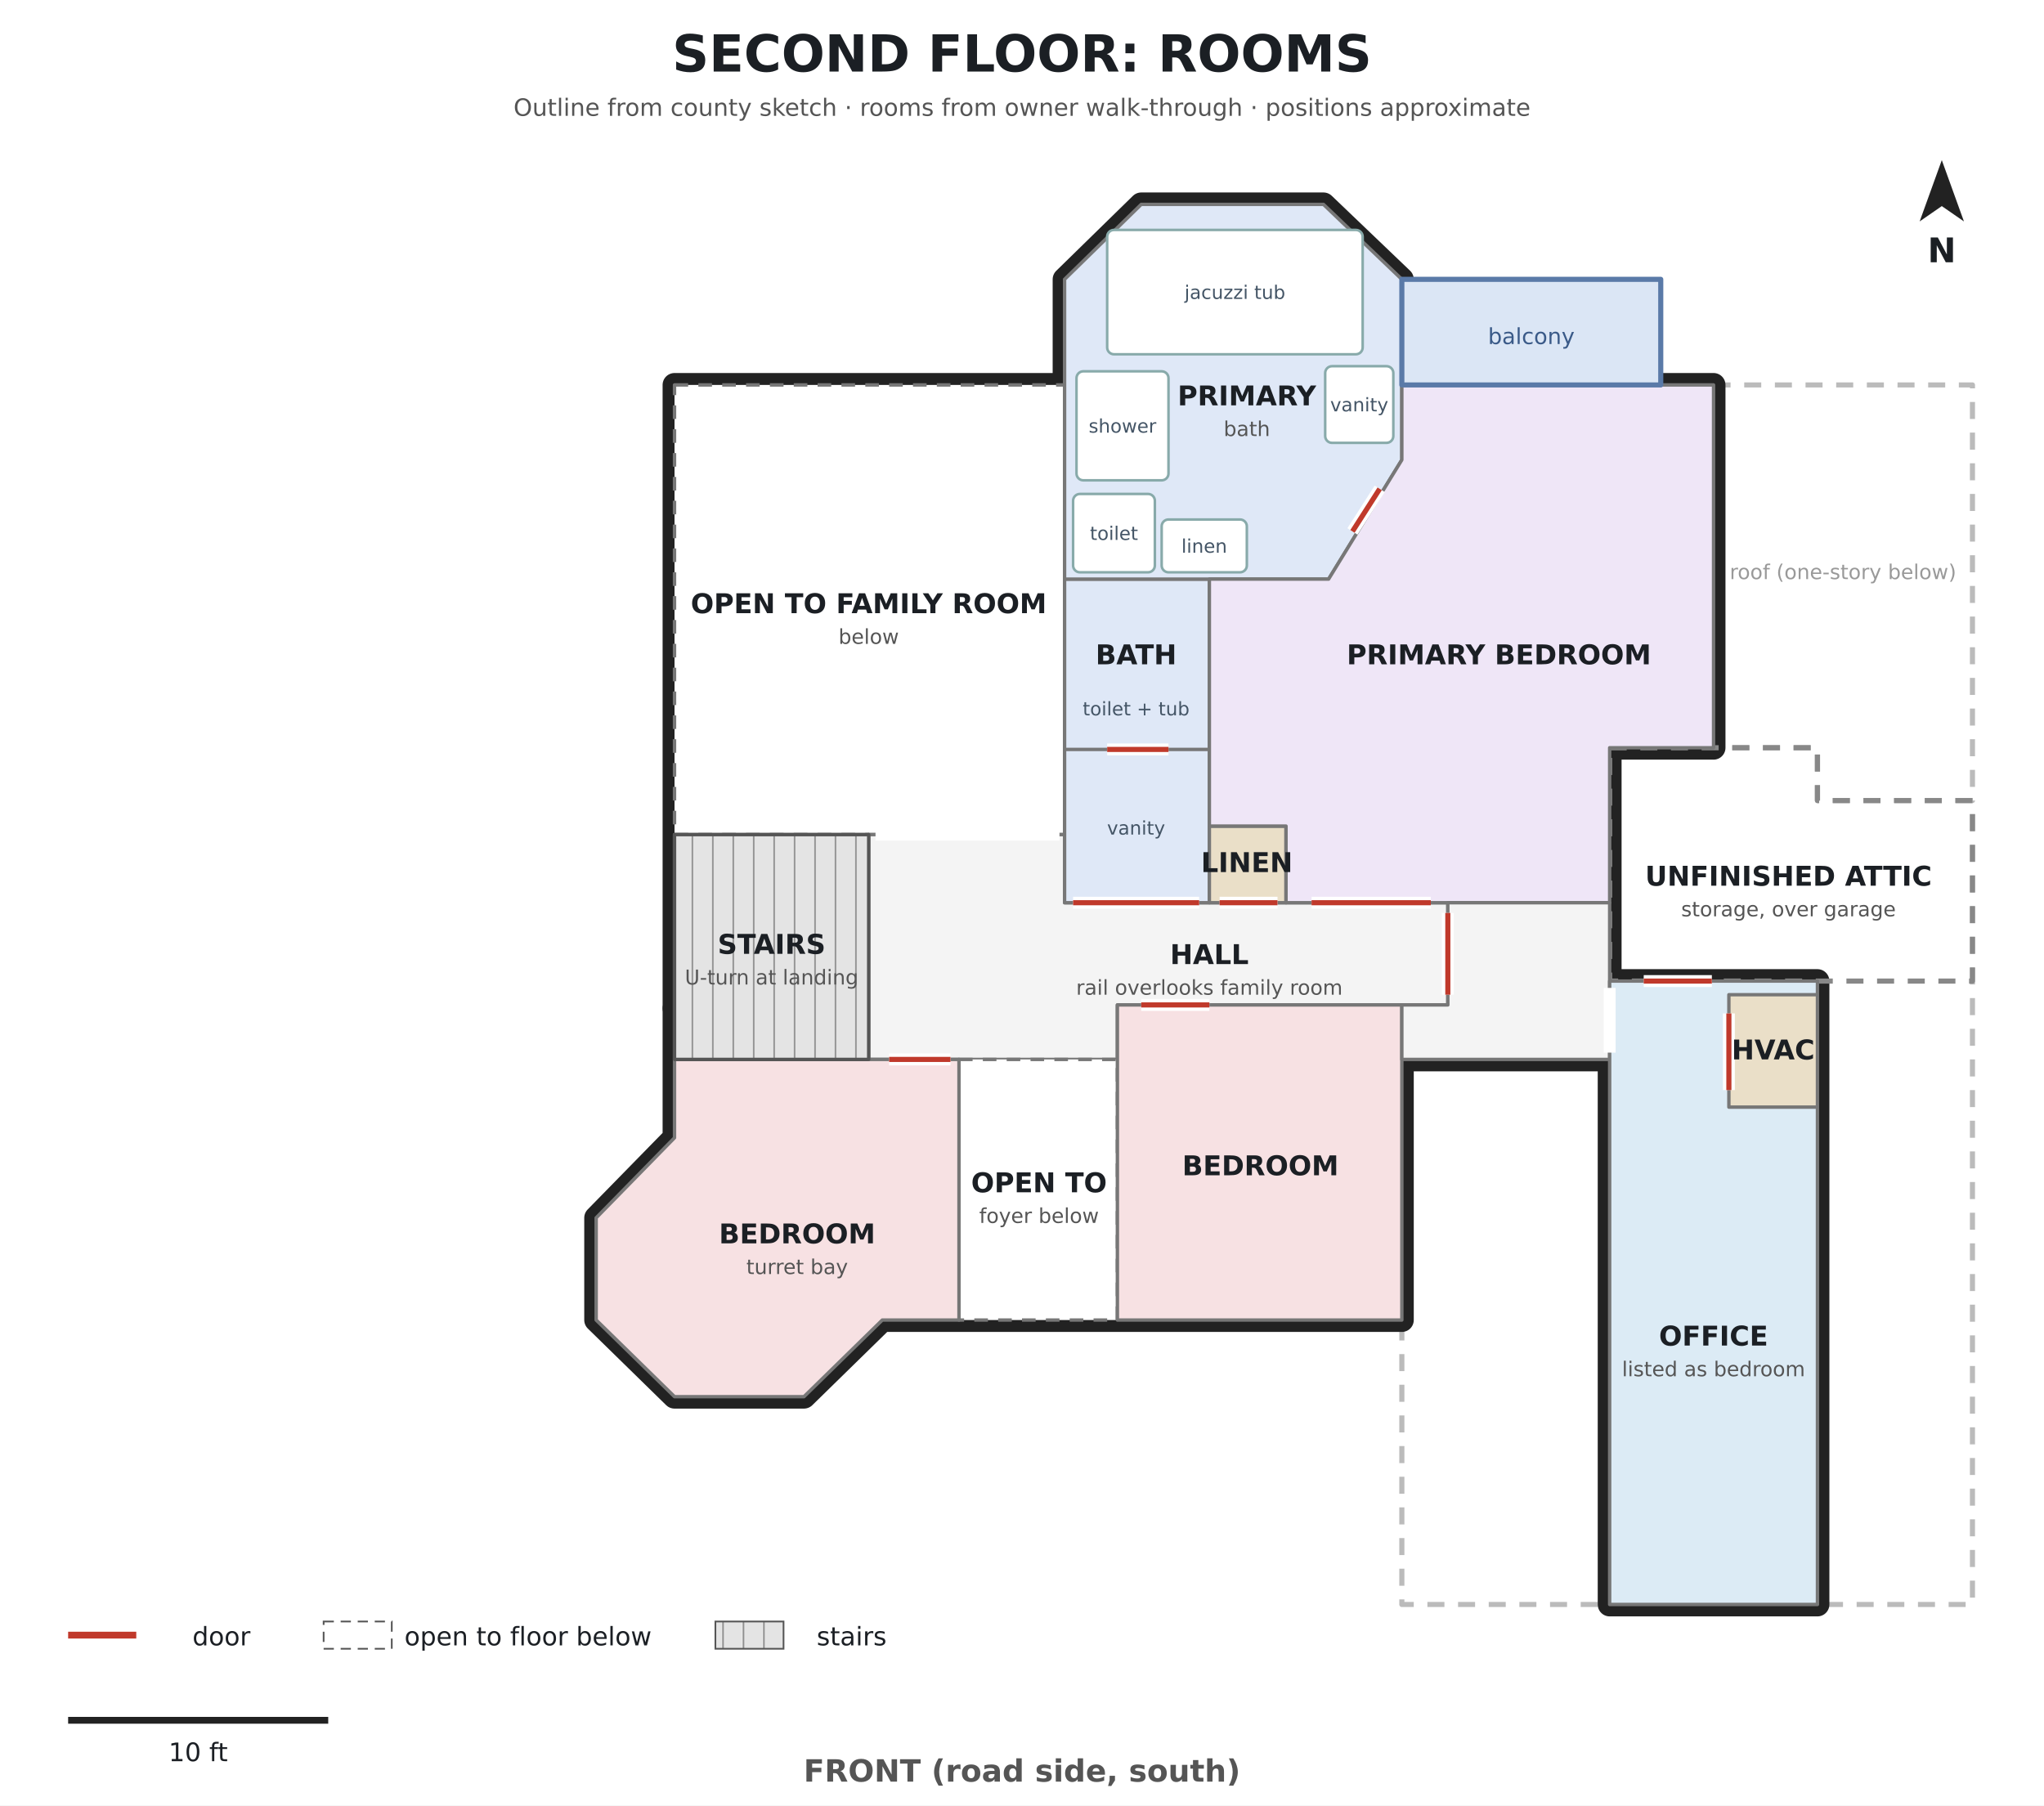
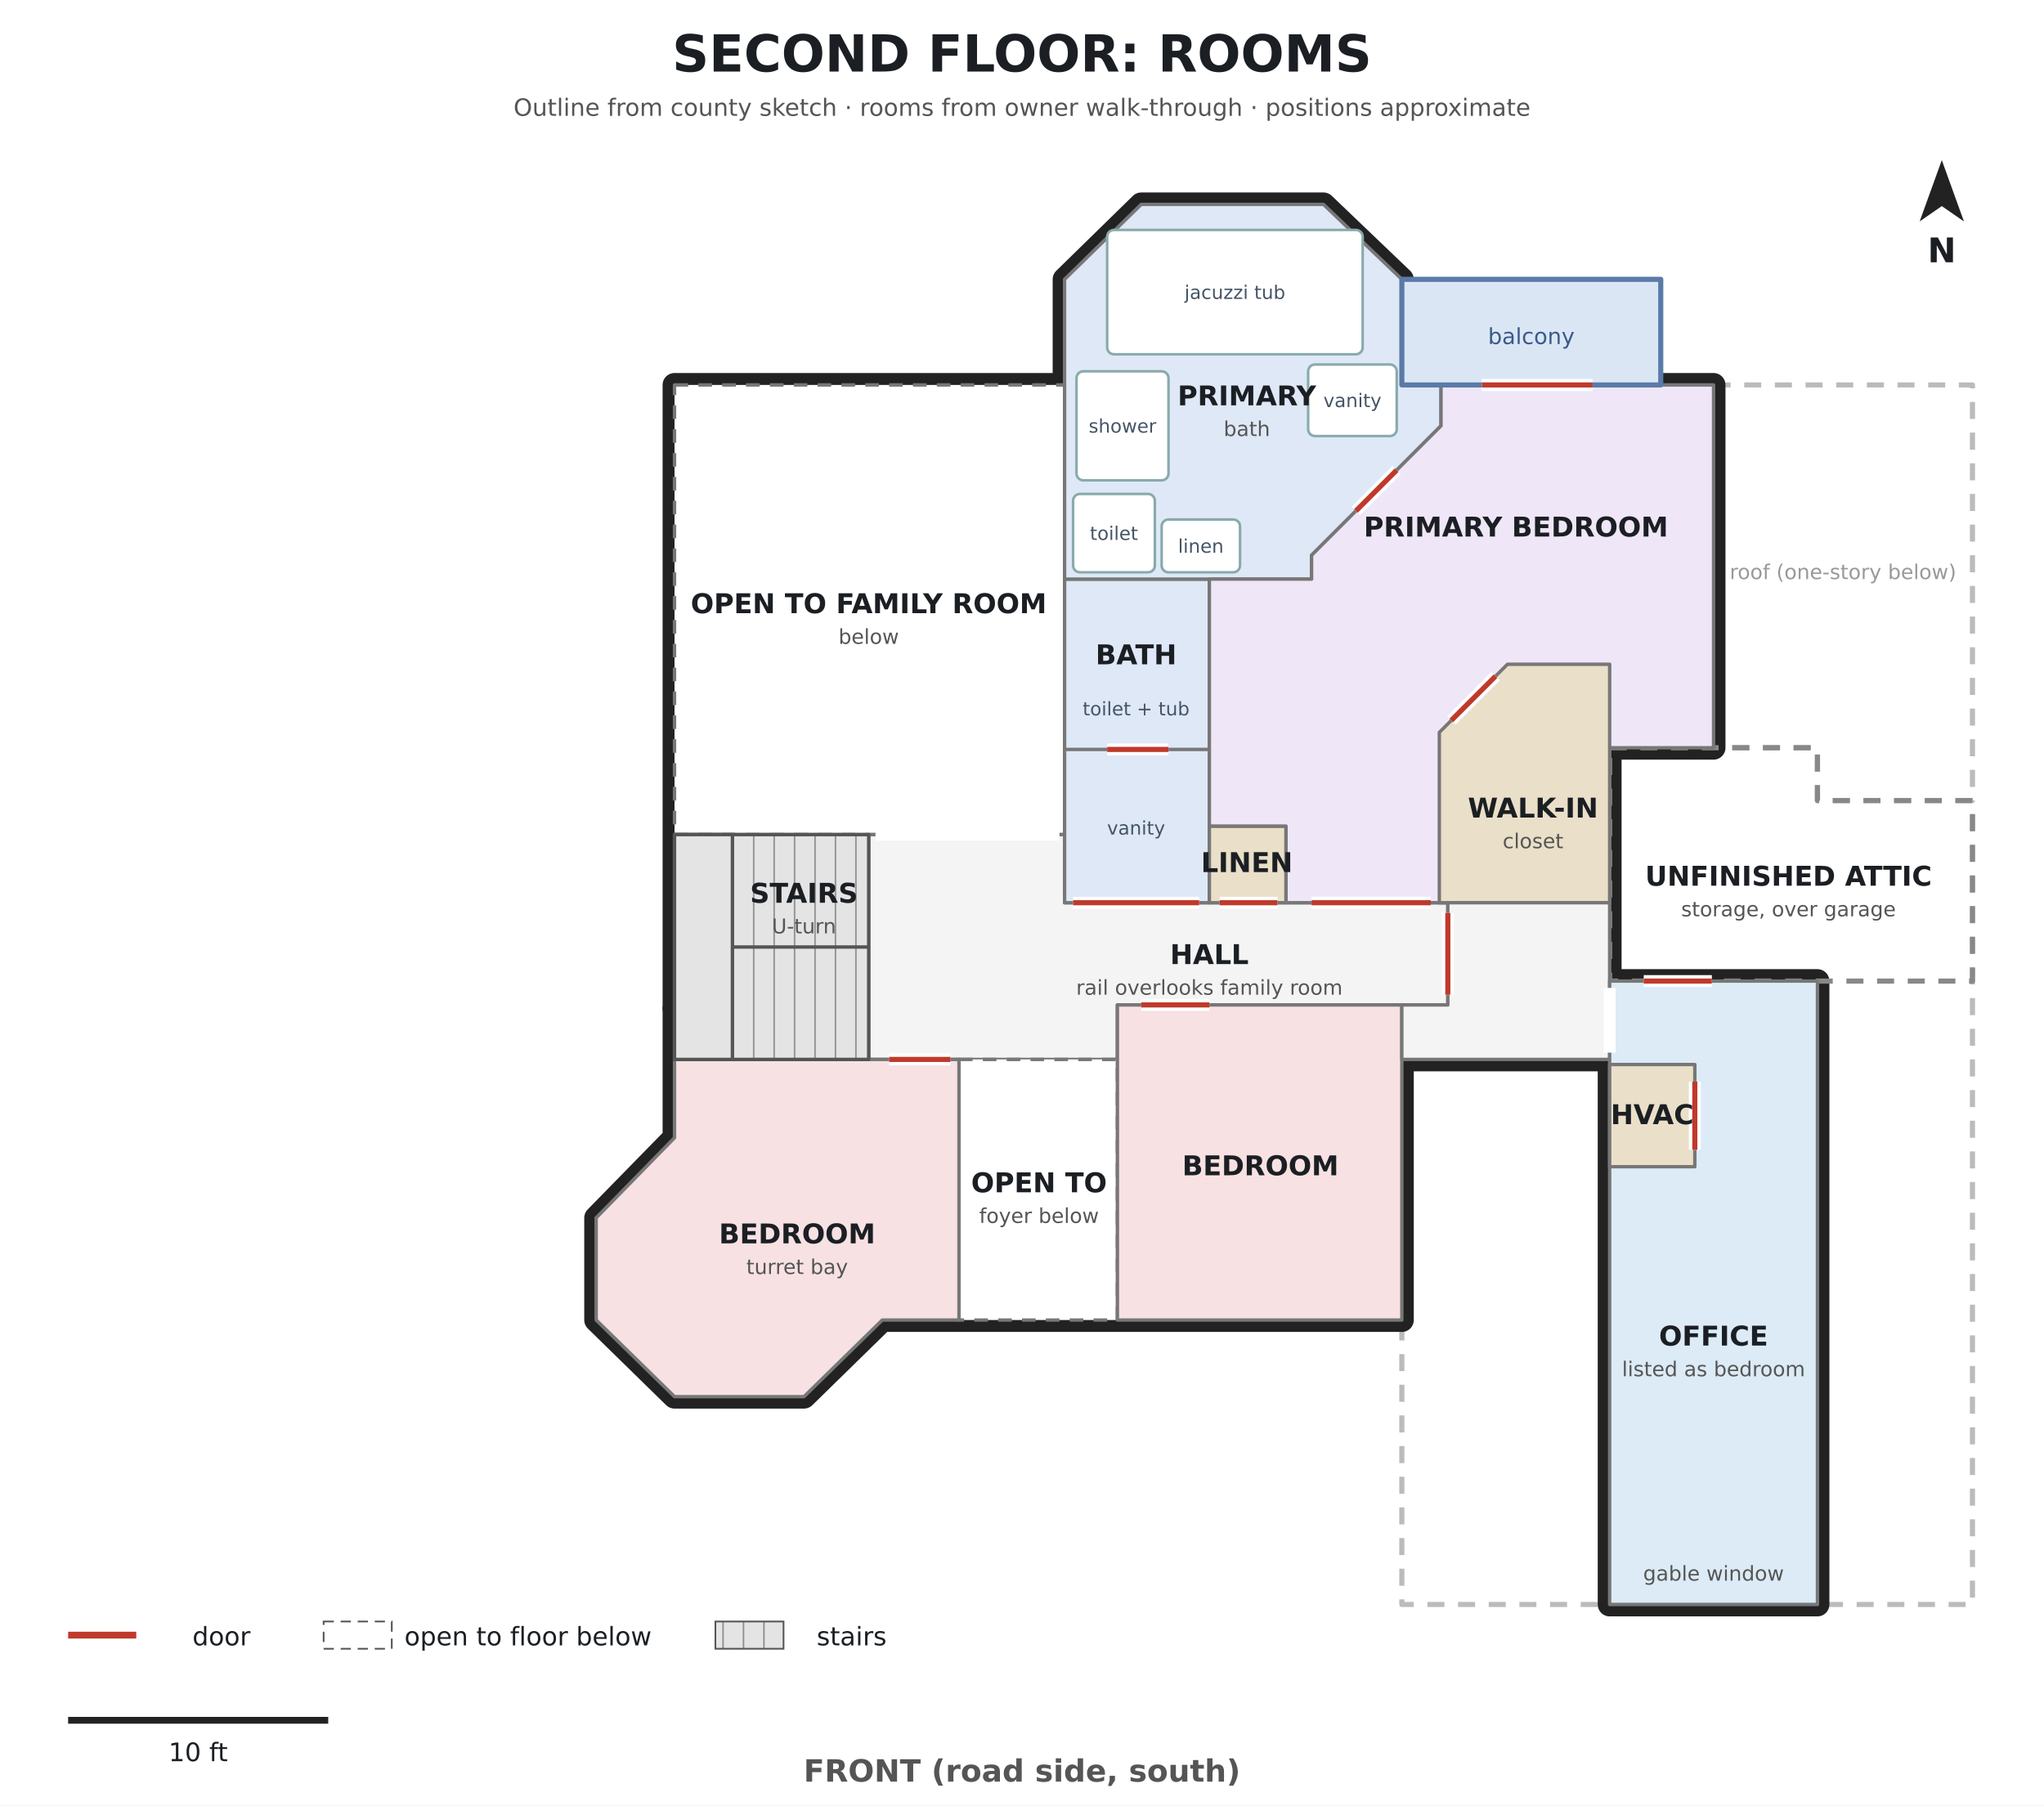
<svg xmlns="http://www.w3.org/2000/svg" viewBox="0 0 1200 1060" width="1200" height="1060" font-family="DejaVu Sans, Arial, sans-serif">
  <defs>
    <pattern id="st" width="12" height="12" patternUnits="userSpaceOnUse">
      <rect width="12" height="12" fill="#e4e4e4" />
      <line x1="0" y1="0" x2="0" y2="12" stroke="#999" stroke-width="2" />
    </pattern>
  </defs>
  <rect width="1200" height="1060" fill="#fff" />
  <text x="600.0" y="42" font-size="30" font-weight="bold" fill="#1b1f24" text-anchor="middle">SECOND FLOOR: ROOMS</text>
  <text x="600.0" y="68" font-size="14" font-weight="normal" fill="#555" text-anchor="middle">Outline from county sketch · rooms from owner walk-through · positions approximate</text>
  <g transform="translate(10,90)">
    <polygon points="935,349 1057,349 1057,380 1148,380 1148,852 813,852 813,532 935,532" fill="none" stroke="#bbb" stroke-width="3" stroke-linejoin="round" stroke-dasharray="10 8" />
    <polygon points="996,136 1148,136 1148,380 1057,380 1057,349 996,349" fill="none" stroke="#bbb" stroke-width="3" stroke-linejoin="round" stroke-dasharray="10 8" />
    <text x="1072" y="250" font-size="12" font-weight="normal" fill="#999" text-anchor="middle">roof (one-story below)</text>
    <polygon points="615,74 660,30 767,30 813,74 813,136 996,136 996,349 935,349 935,532 813,532 813,685 508,685 462,730 386,730 340,685 340,625 386,578 386,502 615,502" fill="#222" stroke="#222" stroke-width="14" stroke-linejoin="round" />
    <polygon points="386,136 615,136 615,502 386,502" fill="#222" stroke="#222" stroke-width="14" stroke-linejoin="round" />
    <polygon points="935,486 1057,486 1057,852 935,852" fill="#222" stroke="#222" stroke-width="14" stroke-linejoin="round" />
    <polygon points="935,349 1057,349 1057,380 1148,380 1148,486 935,486" fill="none" stroke="#888" stroke-width="3" stroke-linejoin="round" stroke-dasharray="10 8" />
    <polygon points="386,136 615,136 615,400 386,400" fill="#ffffff" stroke="#777" stroke-width="2" stroke-linejoin="round" stroke-dasharray="8 6" />
    <polygon points="386,400 500,400 500,532 386,532" fill="#d9d9d9" stroke="#777" stroke-width="2" stroke-linejoin="round" />
    <polygon points="500,400 615,400 615,440 840,440 840,500 646,500 646,532 500,532" fill="#f4f4f4" stroke="#777" stroke-width="2" stroke-linejoin="round" />
    <polygon points="553,532 646,532 646,685 553,685" fill="#ffffff" stroke="#777" stroke-width="2" stroke-linejoin="round" stroke-dasharray="8 6" />
    <polygon points="386,532 553,532 553,685 508,685 462,730 386,730 340,685 340,625 386,578" fill="#f7e1e3" stroke="#777" stroke-width="2" stroke-linejoin="round" />
    <polygon points="646,500 813,500 813,685 646,685" fill="#f7e1e3" stroke="#777" stroke-width="2" stroke-linejoin="round" />
    <polygon points="615,250 700,250 700,440 615,440" fill="#dfe8f7" stroke="#777" stroke-width="2" stroke-linejoin="round" />
    <polygon points="700,395 745,395 745,440 700,440" fill="#eadfc8" stroke="#777" stroke-width="2" stroke-linejoin="round" />
-     <polygon points="615,74 660,30 767,30 813,74 813,180 770,250 615,250" fill="#dfe8f7" stroke="#777" stroke-width="2" stroke-linejoin="round" />
-     <polygon points="813,180 813,136 996,136 996,349 935,349 935,440 745,440 745,395 700,395 700,250 770,250" fill="#efe6f7" stroke="#777" stroke-width="2" stroke-linejoin="round" />
+     <polygon points="615,74 660,30 767,30 813,74 813,136 836,136 836,160 760,236 760,250 615,250" fill="#dfe8f7" stroke="#777" stroke-width="2" stroke-linejoin="round" />
+     <polygon points="836,136 996,136 996,349 935,349 935,440 745,440 745,395 700,395 700,250 760,250 760,236 836,160" fill="#efe6f7" stroke="#777" stroke-width="2" stroke-linejoin="round" />
+     <polygon points="835,340 875,300 935,300 935,440 835,440" fill="#eadfc8" stroke="#777" stroke-width="2" stroke-linejoin="round" />
    <polygon points="840,440 935,440 935,532 813,532 813,500 840,500" fill="#f4f4f4" stroke="#777" stroke-width="2" stroke-linejoin="round" />
    <polygon points="935,486 1057,486 1057,852 935,852" fill="#dcebf5" stroke="#777" stroke-width="2" stroke-linejoin="round" />
-     <polygon points="1005,494 1057,494 1057,560 1005,560" fill="#eadfc8" stroke="#777" stroke-width="2" stroke-linejoin="round" />
+     <polygon points="935,535 985,535 985,595 935,595" fill="#eadfc8" stroke="#777" stroke-width="2" stroke-linejoin="round" />
    <polygon points="386,400 500,400 500,532 386,532" fill="url(#st)" stroke="#555" stroke-width="2" stroke-linejoin="round" />
+     <rect x="386" y="400" width="34" height="132" fill="#e4e4e4" stroke="#555" stroke-width="2" />
+     <line x1="420" y1="466" x2="500" y2="466" stroke="#555" stroke-width="2" />
    <rect x="640" y="45" width="150" height="73" fill="#fff" stroke="#8aa" stroke-width="1.5" rx="4" />
    <text x="715.0" y="85.5" font-size="11" font-weight="normal" fill="#456" text-anchor="middle">jacuzzi tub</text>
    <rect x="622" y="128" width="54" height="64" fill="#fff" stroke="#8aa" stroke-width="1.5" rx="4" />
    <text x="649.0" y="164.0" font-size="11" font-weight="normal" fill="#456" text-anchor="middle">shower</text>
-     <rect x="768" y="125" width="40" height="45" fill="#fff" stroke="#8aa" stroke-width="1.5" rx="4" />
-     <text x="788.0" y="151.5" font-size="11" font-weight="normal" fill="#456" text-anchor="middle">vanity</text>
+     <rect x="758" y="124" width="52" height="42" fill="#fff" stroke="#8aa" stroke-width="1.5" rx="4" />
+     <text x="784.0" y="149.0" font-size="11" font-weight="normal" fill="#456" text-anchor="middle">vanity</text>
    <rect x="620" y="200" width="48" height="46" fill="#fff" stroke="#8aa" stroke-width="1.5" rx="4" />
    <text x="644.0" y="227.0" font-size="11" font-weight="normal" fill="#456" text-anchor="middle">toilet</text>
-     <rect x="672" y="215" width="50" height="31" fill="#fff" stroke="#8aa" stroke-width="1.5" rx="4" />
-     <text x="697.0" y="234.5" font-size="11" font-weight="normal" fill="#456" text-anchor="middle">linen</text>
+     <rect x="672" y="215" width="46" height="31" fill="#fff" stroke="#8aa" stroke-width="1.5" rx="4" />
+     <text x="695.0" y="234.5" font-size="11" font-weight="normal" fill="#456" text-anchor="middle">linen</text>
    <line x1="615" y1="350" x2="700" y2="350" stroke="#777" stroke-width="2" />
    <line x1="640" y1="350" x2="676" y2="350" stroke="#ffffff" stroke-width="7" />
    <line x1="640" y1="350" x2="676" y2="350" stroke="#c0392b" stroke-width="3" />
    <text x="657" y="330" font-size="11" font-weight="normal" fill="#456" text-anchor="middle">toilet + tub</text>
    <text x="657" y="400" font-size="11" font-weight="normal" fill="#456" text-anchor="middle">vanity</text>
    <line x1="504" y1="400" x2="612" y2="400" stroke="#ffffff" stroke-width="7" />
    <line x1="620" y1="440" x2="694" y2="440" stroke="#ffffff" stroke-width="7" />
    <line x1="620" y1="440" x2="694" y2="440" stroke="#c0392b" stroke-width="3" />
    <line x1="706" y1="440" x2="740" y2="440" stroke="#ffffff" stroke-width="7" />
    <line x1="706" y1="440" x2="740" y2="440" stroke="#c0392b" stroke-width="3" />
    <line x1="760" y1="440" x2="830" y2="440" stroke="#ffffff" stroke-width="7" />
    <line x1="760" y1="440" x2="830" y2="440" stroke="#c0392b" stroke-width="3" />
    <line x1="660" y1="500" x2="700" y2="500" stroke="#ffffff" stroke-width="7" />
    <line x1="660" y1="500" x2="700" y2="500" stroke="#c0392b" stroke-width="3" />
    <line x1="512" y1="532" x2="548" y2="532" stroke="#ffffff" stroke-width="7" />
    <line x1="512" y1="532" x2="548" y2="532" stroke="#c0392b" stroke-width="3" />
    <line x1="840" y1="446" x2="840" y2="494" stroke="#ffffff" stroke-width="7" />
    <line x1="840" y1="446" x2="840" y2="494" stroke="#c0392b" stroke-width="3" />
    <line x1="935" y1="490" x2="935" y2="528" stroke="#ffffff" stroke-width="7" />
-     <line x1="1005" y1="505" x2="1005" y2="550" stroke="#ffffff" stroke-width="7" />
-     <line x1="1005" y1="505" x2="1005" y2="550" stroke="#c0392b" stroke-width="3" />
+     <line x1="985" y1="545" x2="985" y2="585" stroke="#ffffff" stroke-width="7" />
+     <line x1="985" y1="545" x2="985" y2="585" stroke="#c0392b" stroke-width="3" />
    <line x1="955" y1="486" x2="995" y2="486" stroke="#ffffff" stroke-width="7" />
    <line x1="955" y1="486" x2="995" y2="486" stroke="#c0392b" stroke-width="3" />
-     <line x1="784" y1="222" x2="800" y2="197" stroke="#ffffff" stroke-width="7" />
-     <line x1="784" y1="222" x2="800" y2="197" stroke="#c0392b" stroke-width="3" />
+     <line x1="786" y1="210" x2="810" y2="186" stroke="#ffffff" stroke-width="7" />
+     <line x1="786" y1="210" x2="810" y2="186" stroke="#c0392b" stroke-width="3" />
+     <line x1="860" y1="136" x2="925" y2="136" stroke="#ffffff" stroke-width="7" />
+     <line x1="860" y1="136" x2="925" y2="136" stroke="#c0392b" stroke-width="3" />
+     <line x1="842" y1="333" x2="868" y2="307" stroke="#ffffff" stroke-width="7" />
+     <line x1="842" y1="333" x2="868" y2="307" stroke="#c0392b" stroke-width="3" />
+     <text x="996" y="838" font-size="12" font-weight="normal" fill="#555" text-anchor="middle">gable window</text>
    <polygon points="813,74 965,74 965,136 813,136" fill="#dbe6f5" stroke="#5a7aa8" stroke-width="3" stroke-linejoin="round" />
    <text x="889" y="112" font-size="13" font-weight="normal" fill="#3a5a88" text-anchor="middle">balcony</text>
+     <line x1="860" y1="136" x2="925" y2="136" stroke="#ffffff" stroke-width="7" />
+     <line x1="860" y1="136" x2="925" y2="136" stroke="#c0392b" stroke-width="3" />
    <text x="500" y="270" font-size="16" font-weight="bold" fill="#1b1f24" text-anchor="middle">OPEN TO FAMILY ROOM</text>
    <text x="500" y="288" font-size="12" font-weight="normal" fill="#555" text-anchor="middle">below</text>
-     <text x="443" y="470" font-size="16" font-weight="bold" fill="#1b1f24" text-anchor="middle">STAIRS</text>
-     <text x="443" y="488" font-size="12" font-weight="normal" fill="#555" text-anchor="middle">U-turn at landing</text>
+     <text x="462" y="440" font-size="16" font-weight="bold" fill="#1b1f24" text-anchor="middle">STAIRS</text>
+     <text x="462" y="458" font-size="12" font-weight="normal" fill="#555" text-anchor="middle">U-turn</text>
    <text x="700" y="476" font-size="16" font-weight="bold" fill="#1b1f24" text-anchor="middle">HALL</text>
    <text x="700" y="494" font-size="12" font-weight="normal" fill="#555" text-anchor="middle">rail overlooks family room</text>
    <text x="600" y="610" font-size="16" font-weight="bold" fill="#1b1f24" text-anchor="middle">OPEN TO</text>
    <text x="600" y="628" font-size="12" font-weight="normal" fill="#555" text-anchor="middle">foyer below</text>
    <text x="458" y="640" font-size="16" font-weight="bold" fill="#1b1f24" text-anchor="middle">BEDROOM</text>
    <text x="458" y="658" font-size="12" font-weight="normal" fill="#555" text-anchor="middle">turret bay</text>
    <text x="730" y="600" font-size="16" font-weight="bold" fill="#1b1f24" text-anchor="middle">BEDROOM</text>
    <text x="657" y="300" font-size="16" font-weight="bold" fill="#1b1f24" text-anchor="middle">BATH</text>
    <text x="722" y="422" font-size="16" font-weight="bold" fill="#1b1f24" text-anchor="middle">LINEN</text>
    <text x="722" y="148" font-size="16" font-weight="bold" fill="#1b1f24" text-anchor="middle">PRIMARY</text>
    <text x="722" y="166" font-size="12" font-weight="normal" fill="#555" text-anchor="middle">bath</text>
-     <text x="870" y="300" font-size="16" font-weight="bold" fill="#1b1f24" text-anchor="middle">PRIMARY BEDROOM</text>
+     <text x="880" y="225" font-size="16" font-weight="bold" fill="#1b1f24" text-anchor="middle">PRIMARY BEDROOM</text>
+     <text x="890" y="390" font-size="16" font-weight="bold" fill="#1b1f24" text-anchor="middle">WALK-IN</text>
+     <text x="890" y="408" font-size="12" font-weight="normal" fill="#555" text-anchor="middle">closet</text>
    <text x="1040" y="430" font-size="16" font-weight="bold" fill="#1b1f24" text-anchor="middle">UNFINISHED ATTIC</text>
    <text x="1040" y="448" font-size="12" font-weight="normal" fill="#555" text-anchor="middle">storage, over garage</text>
    <text x="996" y="700" font-size="16" font-weight="bold" fill="#1b1f24" text-anchor="middle">OFFICE</text>
    <text x="996" y="718" font-size="12" font-weight="normal" fill="#555" text-anchor="middle">listed as bedroom</text>
-     <text x="1031" y="532" font-size="16" font-weight="bold" fill="#1b1f24" text-anchor="middle">HVAC</text>
+     <text x="960" y="570" font-size="16" font-weight="bold" fill="#1b1f24" text-anchor="middle">HVAC</text>
  </g>
  <g transform="translate(40,960)">
    <line x1="0" y1="0" x2="40" y2="0" stroke="#c0392b" stroke-width="4" />
    <text x="90" y="6" font-size="15" font-weight="normal" fill="#1b1f24" text-anchor="middle">door</text>
    <rect x="150" y="-8" width="40" height="16" fill="#fff" stroke="#555" stroke-dasharray="6 4" />
    <text x="270" y="6" font-size="15" font-weight="normal" fill="#1b1f24" text-anchor="middle">open to floor below</text>
    <rect x="380" y="-8" width="40" height="16" fill="url(#st)" stroke="#555" />
    <text x="460" y="6" font-size="15" font-weight="normal" fill="#1b1f24" text-anchor="middle">stairs</text>
  </g>
  <g transform="translate(40,1010)">
    <line x1="0" y1="0" x2="152.7" y2="0" stroke="#222" stroke-width="4" />
    <text x="76.35" y="24" font-size="15" font-weight="normal" fill="#1b1f24" text-anchor="middle">10 ft</text>
  </g>
  <g transform="translate(1140,130)">
    <polygon points="0,-36 13,0 0,-9 -13,0" fill="#222" />
    <text x="0" y="24" font-size="20" font-weight="bold" fill="#1b1f24" text-anchor="middle">N</text>
  </g>
  <text x="600.0" y="1046" font-size="18" font-weight="bold" fill="#555" text-anchor="middle">FRONT (road side, south)</text>
</svg>
